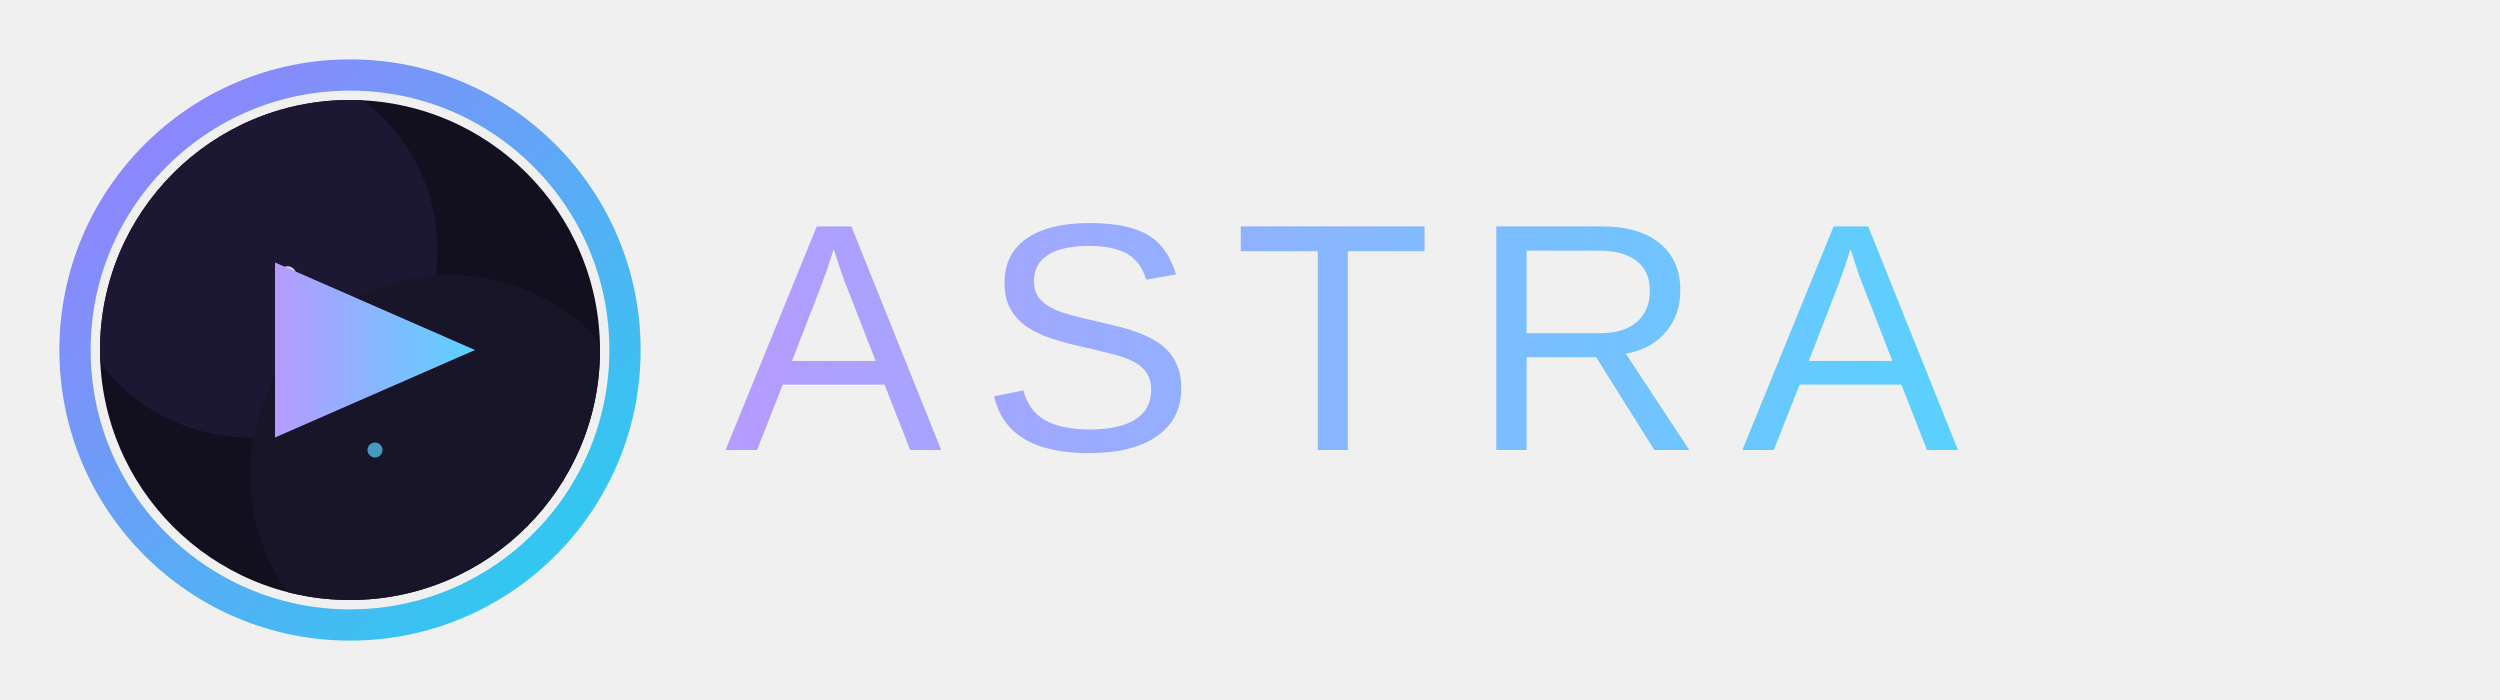
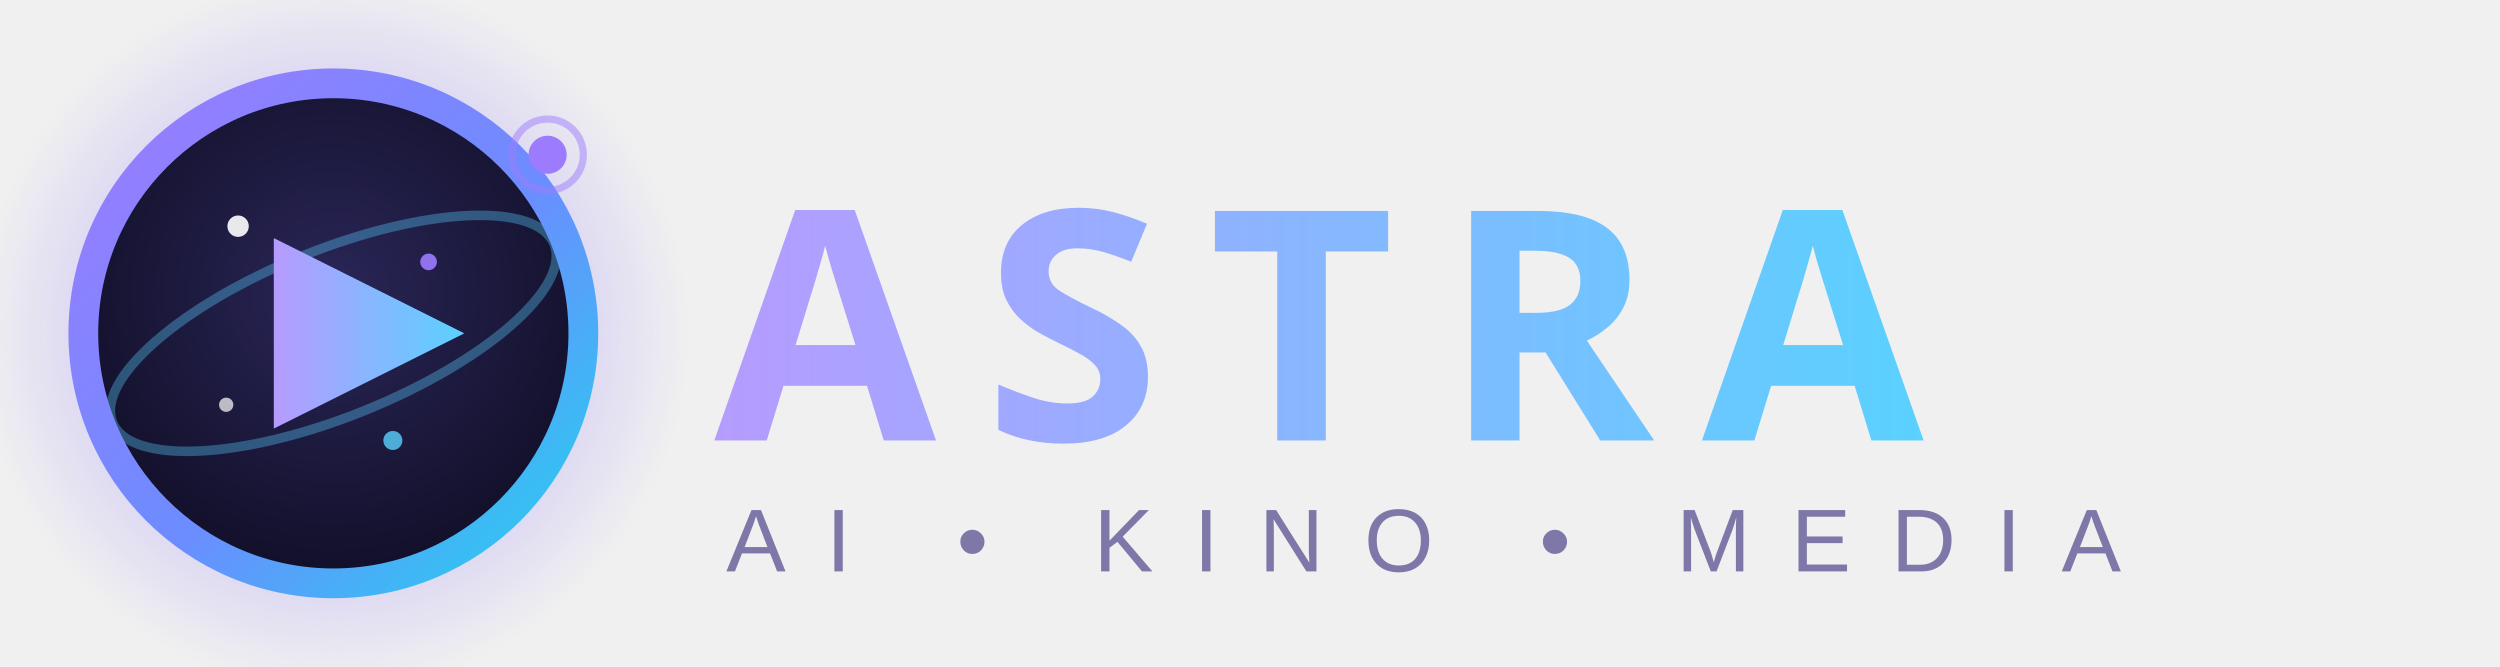
- <svg xmlns="http://www.w3.org/2000/svg" width="200" height="56" viewBox="0 0 200 56" role="img" aria-label="ASTRA">
+ <svg xmlns="http://www.w3.org/2000/svg" width="210" height="56" viewBox="0 0 210 56" role="img" aria-label="ASTRA">
  <defs>
-     <linearGradient id="astraRing" x1="0%" y1="0%" x2="100%" y2="100%">
+     <linearGradient id="aRing" x1="0%" y1="0%" x2="100%" y2="100%">
      <stop offset="0%" stop-color="#9d7bff" />
+       <stop offset="55%" stop-color="#6c8cff" />
      <stop offset="100%" stop-color="#22d3ee" />
    </linearGradient>
-     <linearGradient id="astraWord" x1="0%" y1="0%" x2="100%" y2="0%">
+     <linearGradient id="aWord" x1="0%" y1="0%" x2="100%" y2="0%">
      <stop offset="0%" stop-color="#b69bff" />
      <stop offset="100%" stop-color="#5ad1ff" />
    </linearGradient>
-     <clipPath id="astraDisc">
-       <circle cx="28" cy="28" r="20" />
+     <radialGradient id="aCore" cx="50%" cy="42%" r="60%">
+       <stop offset="0%" stop-color="#2a2658" />
+       <stop offset="100%" stop-color="#100e26" />
+     </radialGradient>
+     <radialGradient id="aGlow" cx="50%" cy="50%" r="50%">
+       <stop offset="0%" stop-color="#7c5cff" stop-opacity="0.55" />
+       <stop offset="100%" stop-color="#7c5cff" stop-opacity="0" />
+     </radialGradient>
+     <clipPath id="aDisc">
+       <circle cx="28" cy="28" r="21" />
    </clipPath>
  </defs>
-   <circle cx="28" cy="28" r="22" fill="none" stroke="url(#astraRing)" stroke-width="2.5" />
-   <circle cx="28" cy="28" r="20" fill="#12101f" />
-   <g clip-path="url(#astraDisc)">
-     <circle cx="20" cy="20" r="15" fill="#1c1733" />
-     <circle cx="36" cy="38" r="16" fill="#191528" />
-     <circle cx="23" cy="22" r="0.7" fill="#ffffff" opacity="0.8" />
-     <circle cx="34" cy="28" r="0.6" fill="#9d7bff" opacity="0.8" />
-     <circle cx="30" cy="36" r="0.6" fill="#5ad1ff" opacity="0.7" />
+   <circle cx="28" cy="28" r="30" fill="url(#aGlow)" />
+   <g clip-path="url(#aDisc)">
+     <circle cx="28" cy="28" r="21" fill="url(#aCore)" />
+     <circle cx="20" cy="19" r="0.9" fill="#ffffff" opacity="0.9" />
+     <circle cx="36" cy="22" r="0.7" fill="#9d7bff" opacity="0.9" />
+     <circle cx="33" cy="37" r="0.8" fill="#5ad1ff" opacity="0.8" />
+     <circle cx="19" cy="34" r="0.6" fill="#ffffff" opacity="0.7" />
+     <ellipse cx="28" cy="28" rx="20" ry="7" fill="none" stroke="#5ad1ff" stroke-width="0.8" opacity="0.35" transform="rotate(-22 28 28)" />
  </g>
-   <polygon points="22,21 38,28 22,35" fill="url(#astraWord)" />
-   <text x="58" y="36" font-size="26" font-family="Bebas Neue, Arial, sans-serif" fill="url(#astraWord)" letter-spacing="3" font-weight="400">ASTRA</text>
+   <circle cx="28" cy="28" r="21" fill="none" stroke="url(#aRing)" stroke-width="2.5" />
+   <polygon points="23,20 39,28 23,36" fill="url(#aWord)" />
+   <circle cx="46" cy="13" r="1.6" fill="#9d7bff" />
+   <circle cx="46" cy="13" r="3" fill="none" stroke="#9d7bff" stroke-width="0.6" opacity="0.5" />
+   <text x="60" y="37" font-size="27" font-family="'Bebas Neue','Arial Narrow',sans-serif" fill="url(#aWord)" letter-spacing="4" font-weight="700">ASTRA</text>
+   <text x="61" y="48" font-size="7.5" font-family="Arial,sans-serif" fill="#7d78a8" letter-spacing="3.4">AI • KINO • MEDIA</text>
</svg>
